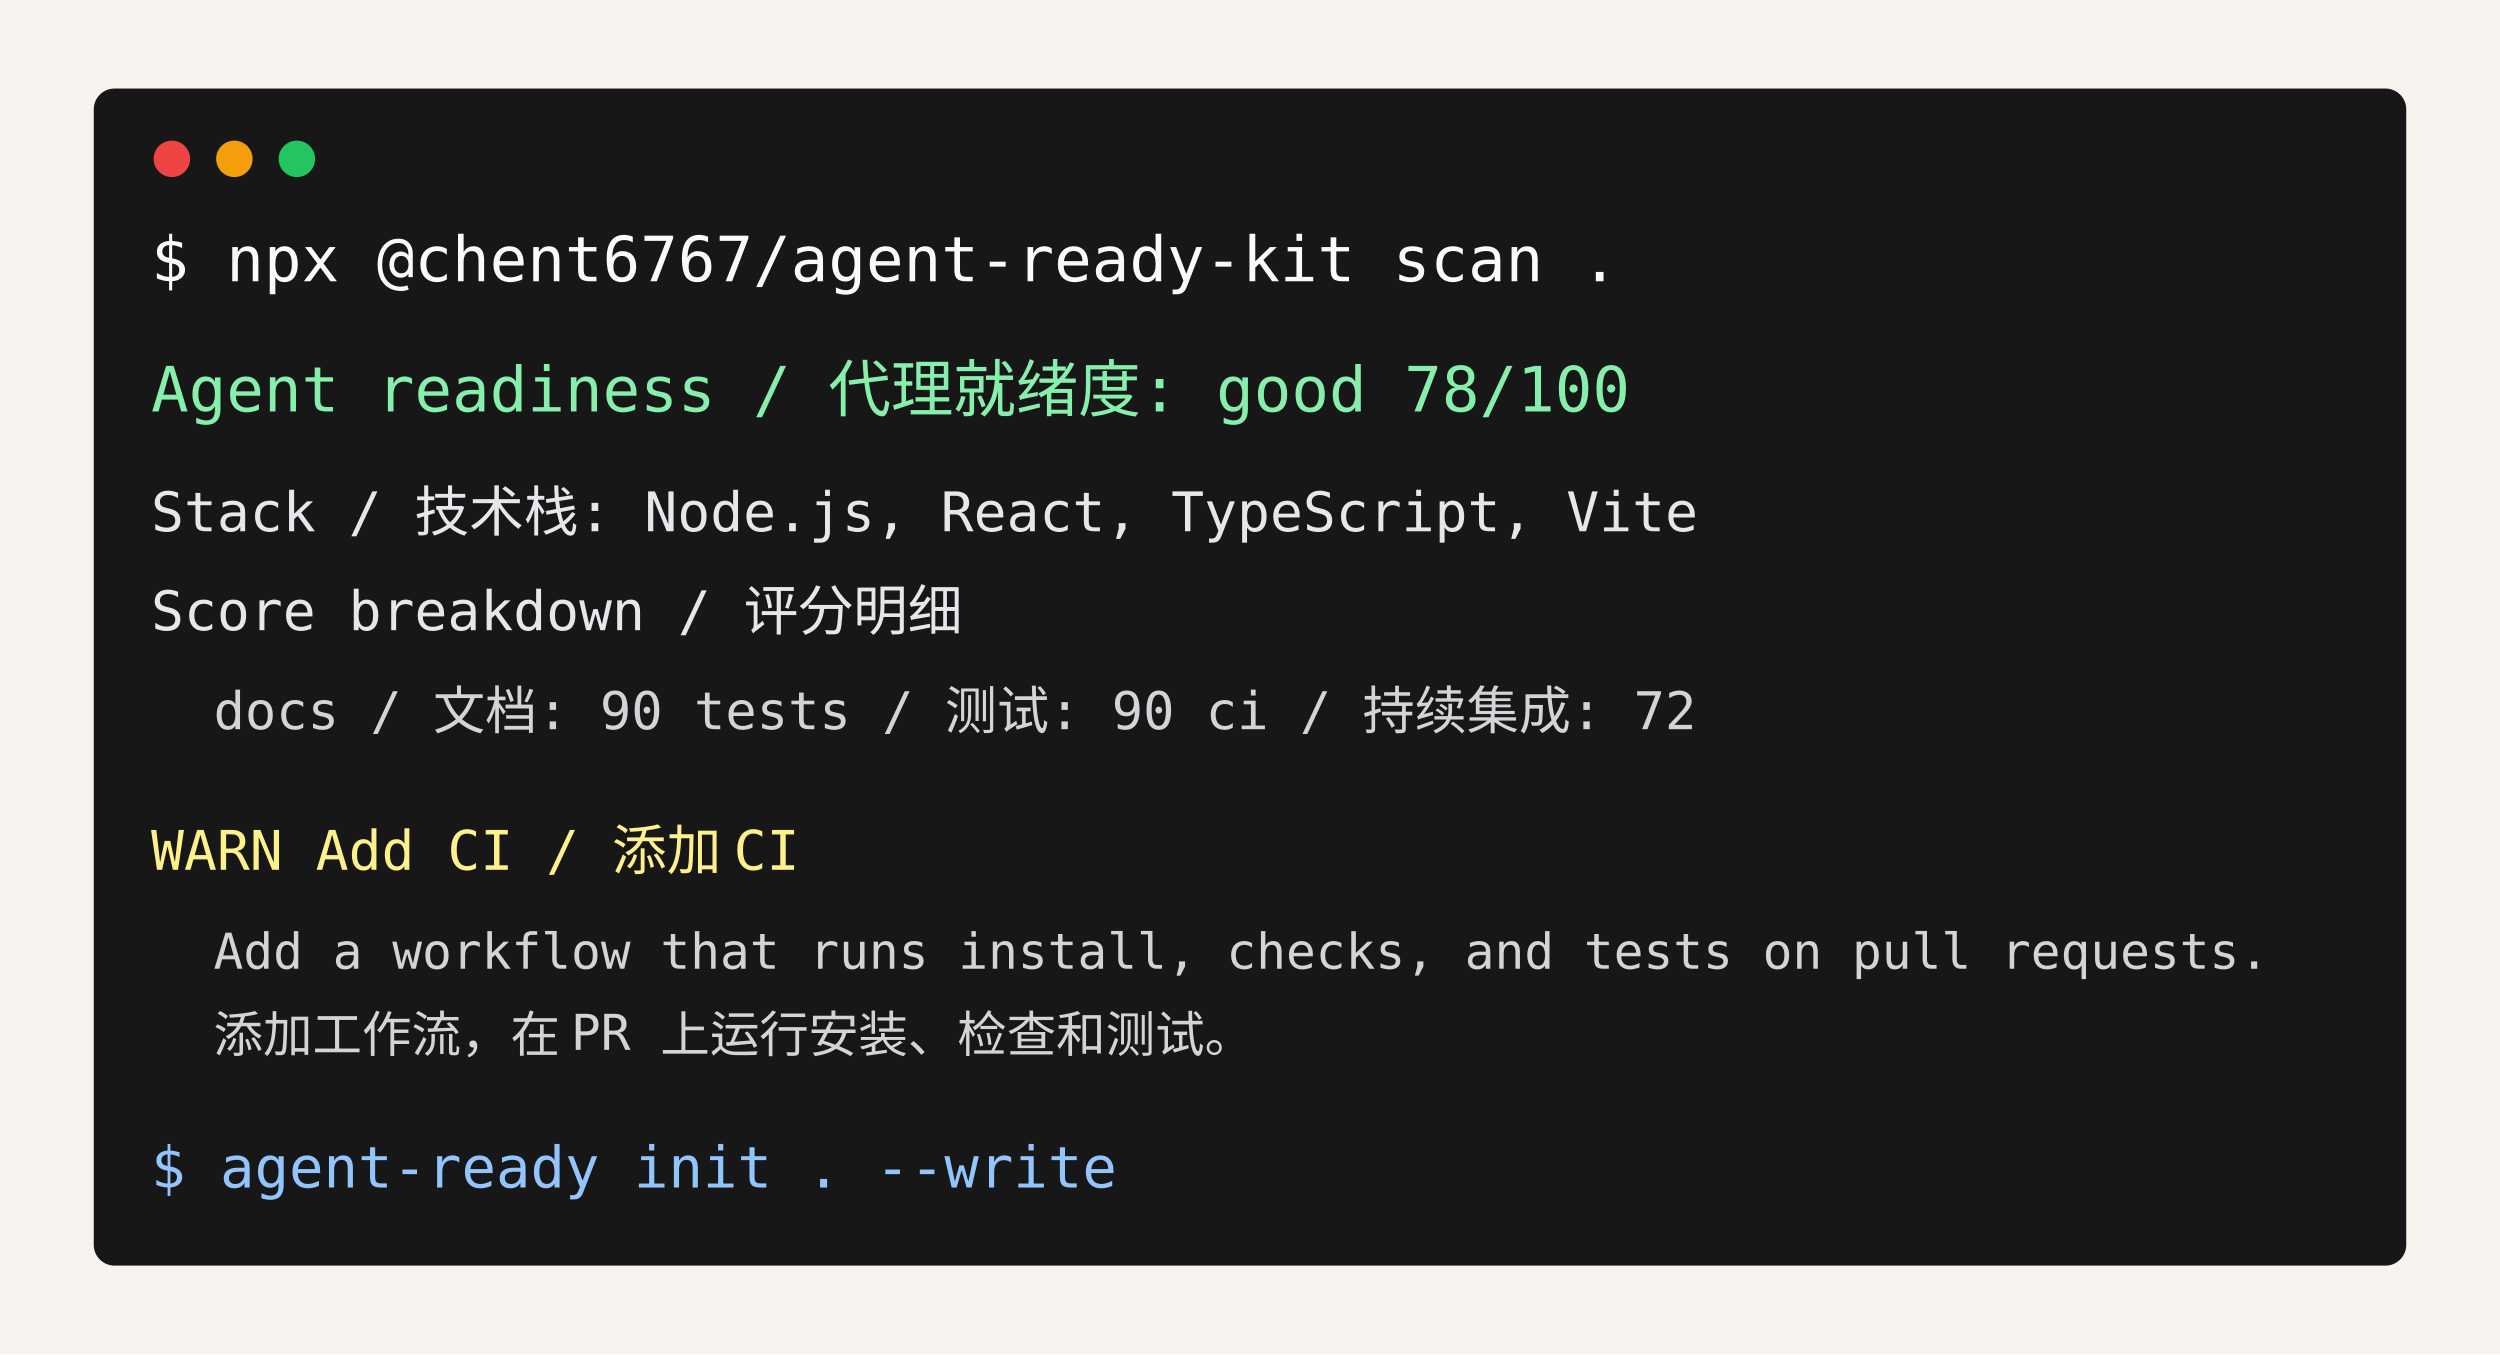
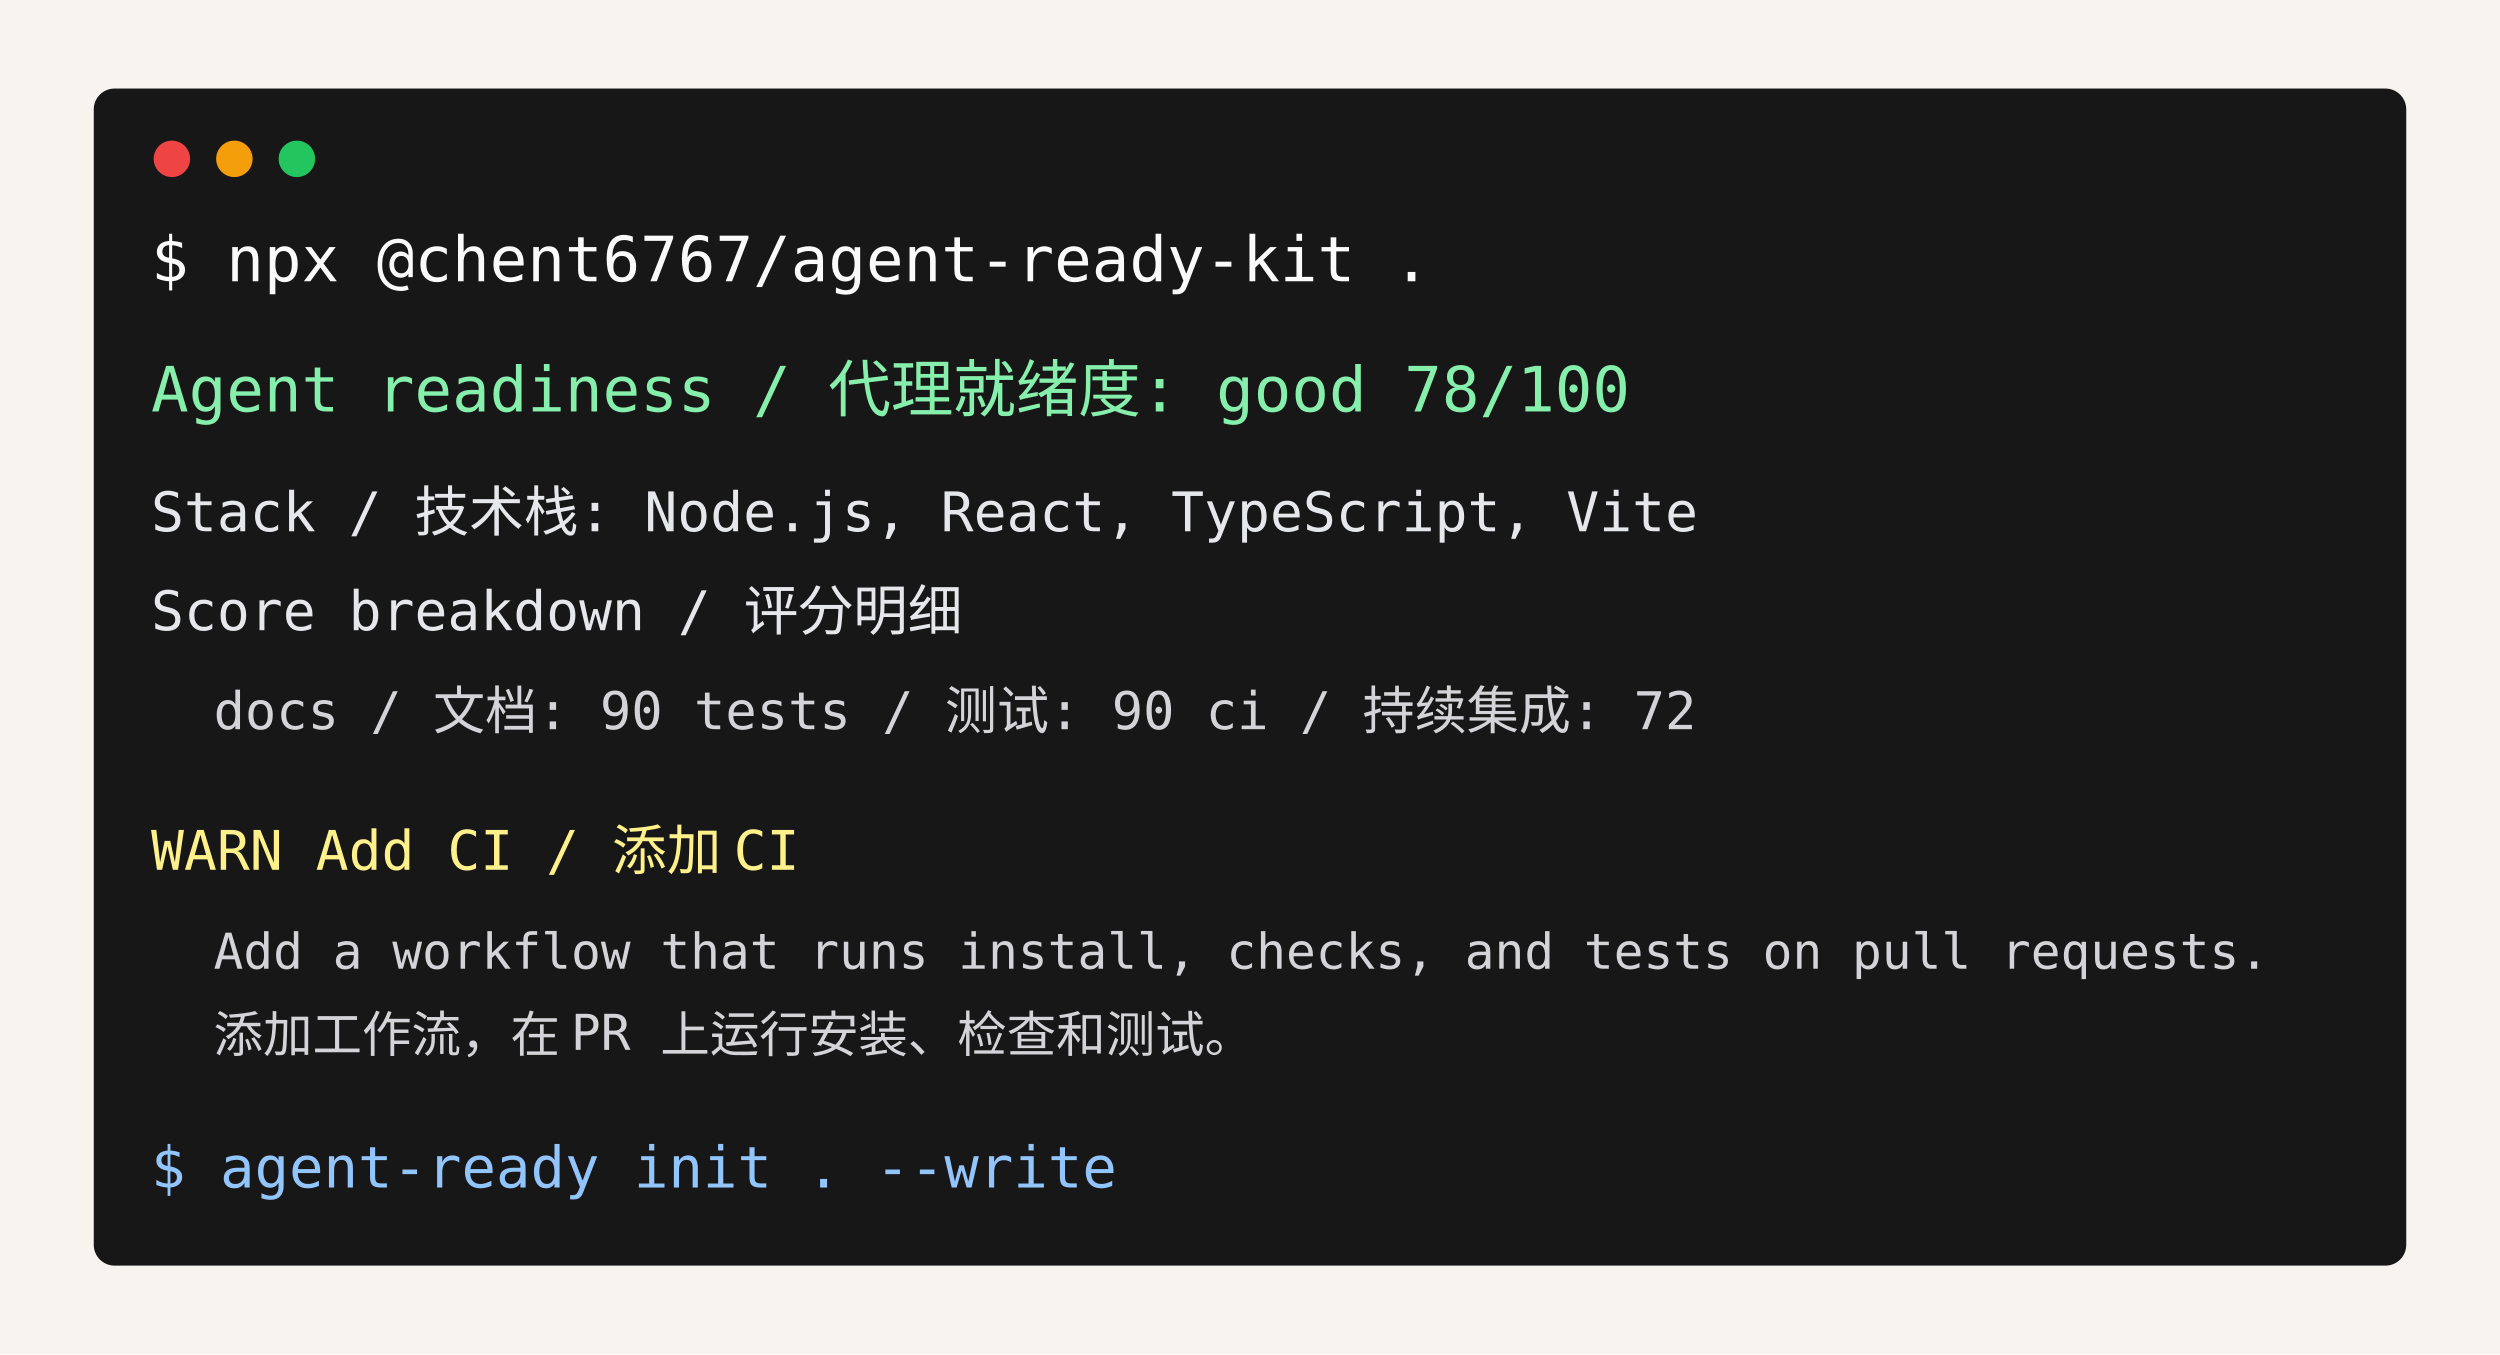
<svg xmlns="http://www.w3.org/2000/svg" width="960" height="520" viewBox="0 0 960 520" role="img" aria-label="agent-ready-kit terminal demo">
  <rect width="960" height="520" fill="#f7f4ef" />
  <rect x="36" y="34" width="888" height="452" rx="8" fill="#171717" />
  <circle cx="66" cy="61" r="7" fill="#ef4444" />
  <circle cx="90" cy="61" r="7" fill="#f59e0b" />
  <circle cx="114" cy="61" r="7" fill="#22c55e" />
-   <text x="58" y="108" fill="#fafafa" font-family="Consolas, Monaco, monospace" font-size="24">$ npx @chent6767/agent-ready-kit scan .</text>
+   <text x="58" y="108" fill="#fafafa" font-family="Consolas, Monaco, monospace" font-size="24">$ npx @chent6767/agent-ready-kit .</text>
  <text x="58" y="158" fill="#86efac" font-family="Consolas, Monaco, monospace" font-size="24">Agent readiness / 代理就绪度: good 78/100</text>
  <text x="58" y="204" fill="#e5e7eb" font-family="Consolas, Monaco, monospace" font-size="21">Stack / 技术栈: Node.js, React, TypeScript, Vite</text>
  <text x="58" y="242" fill="#e5e7eb" font-family="Consolas, Monaco, monospace" font-size="21">Score breakdown / 评分明细</text>
  <text x="82" y="280" fill="#d4d4d8" font-family="Consolas, Monaco, monospace" font-size="20">docs / 文档: 90    tests / 测试: 90    ci / 持续集成: 72</text>
  <text x="58" y="334" fill="#fef08a" font-family="Consolas, Monaco, monospace" font-size="21">WARN Add CI / 添加 CI</text>
  <text x="82" y="372" fill="#d4d4d8" font-family="Consolas, Monaco, monospace" font-size="19">Add a workflow that runs install, checks, and tests on pull requests.</text>
  <text x="82" y="404" fill="#d4d4d8" font-family="Consolas, Monaco, monospace" font-size="19">添加工作流，在 PR 上运行安装、检查和测试。</text>
  <text x="58" y="456" fill="#93c5fd" font-family="Consolas, Monaco, monospace" font-size="22">$ agent-ready init . --write</text>
</svg>
